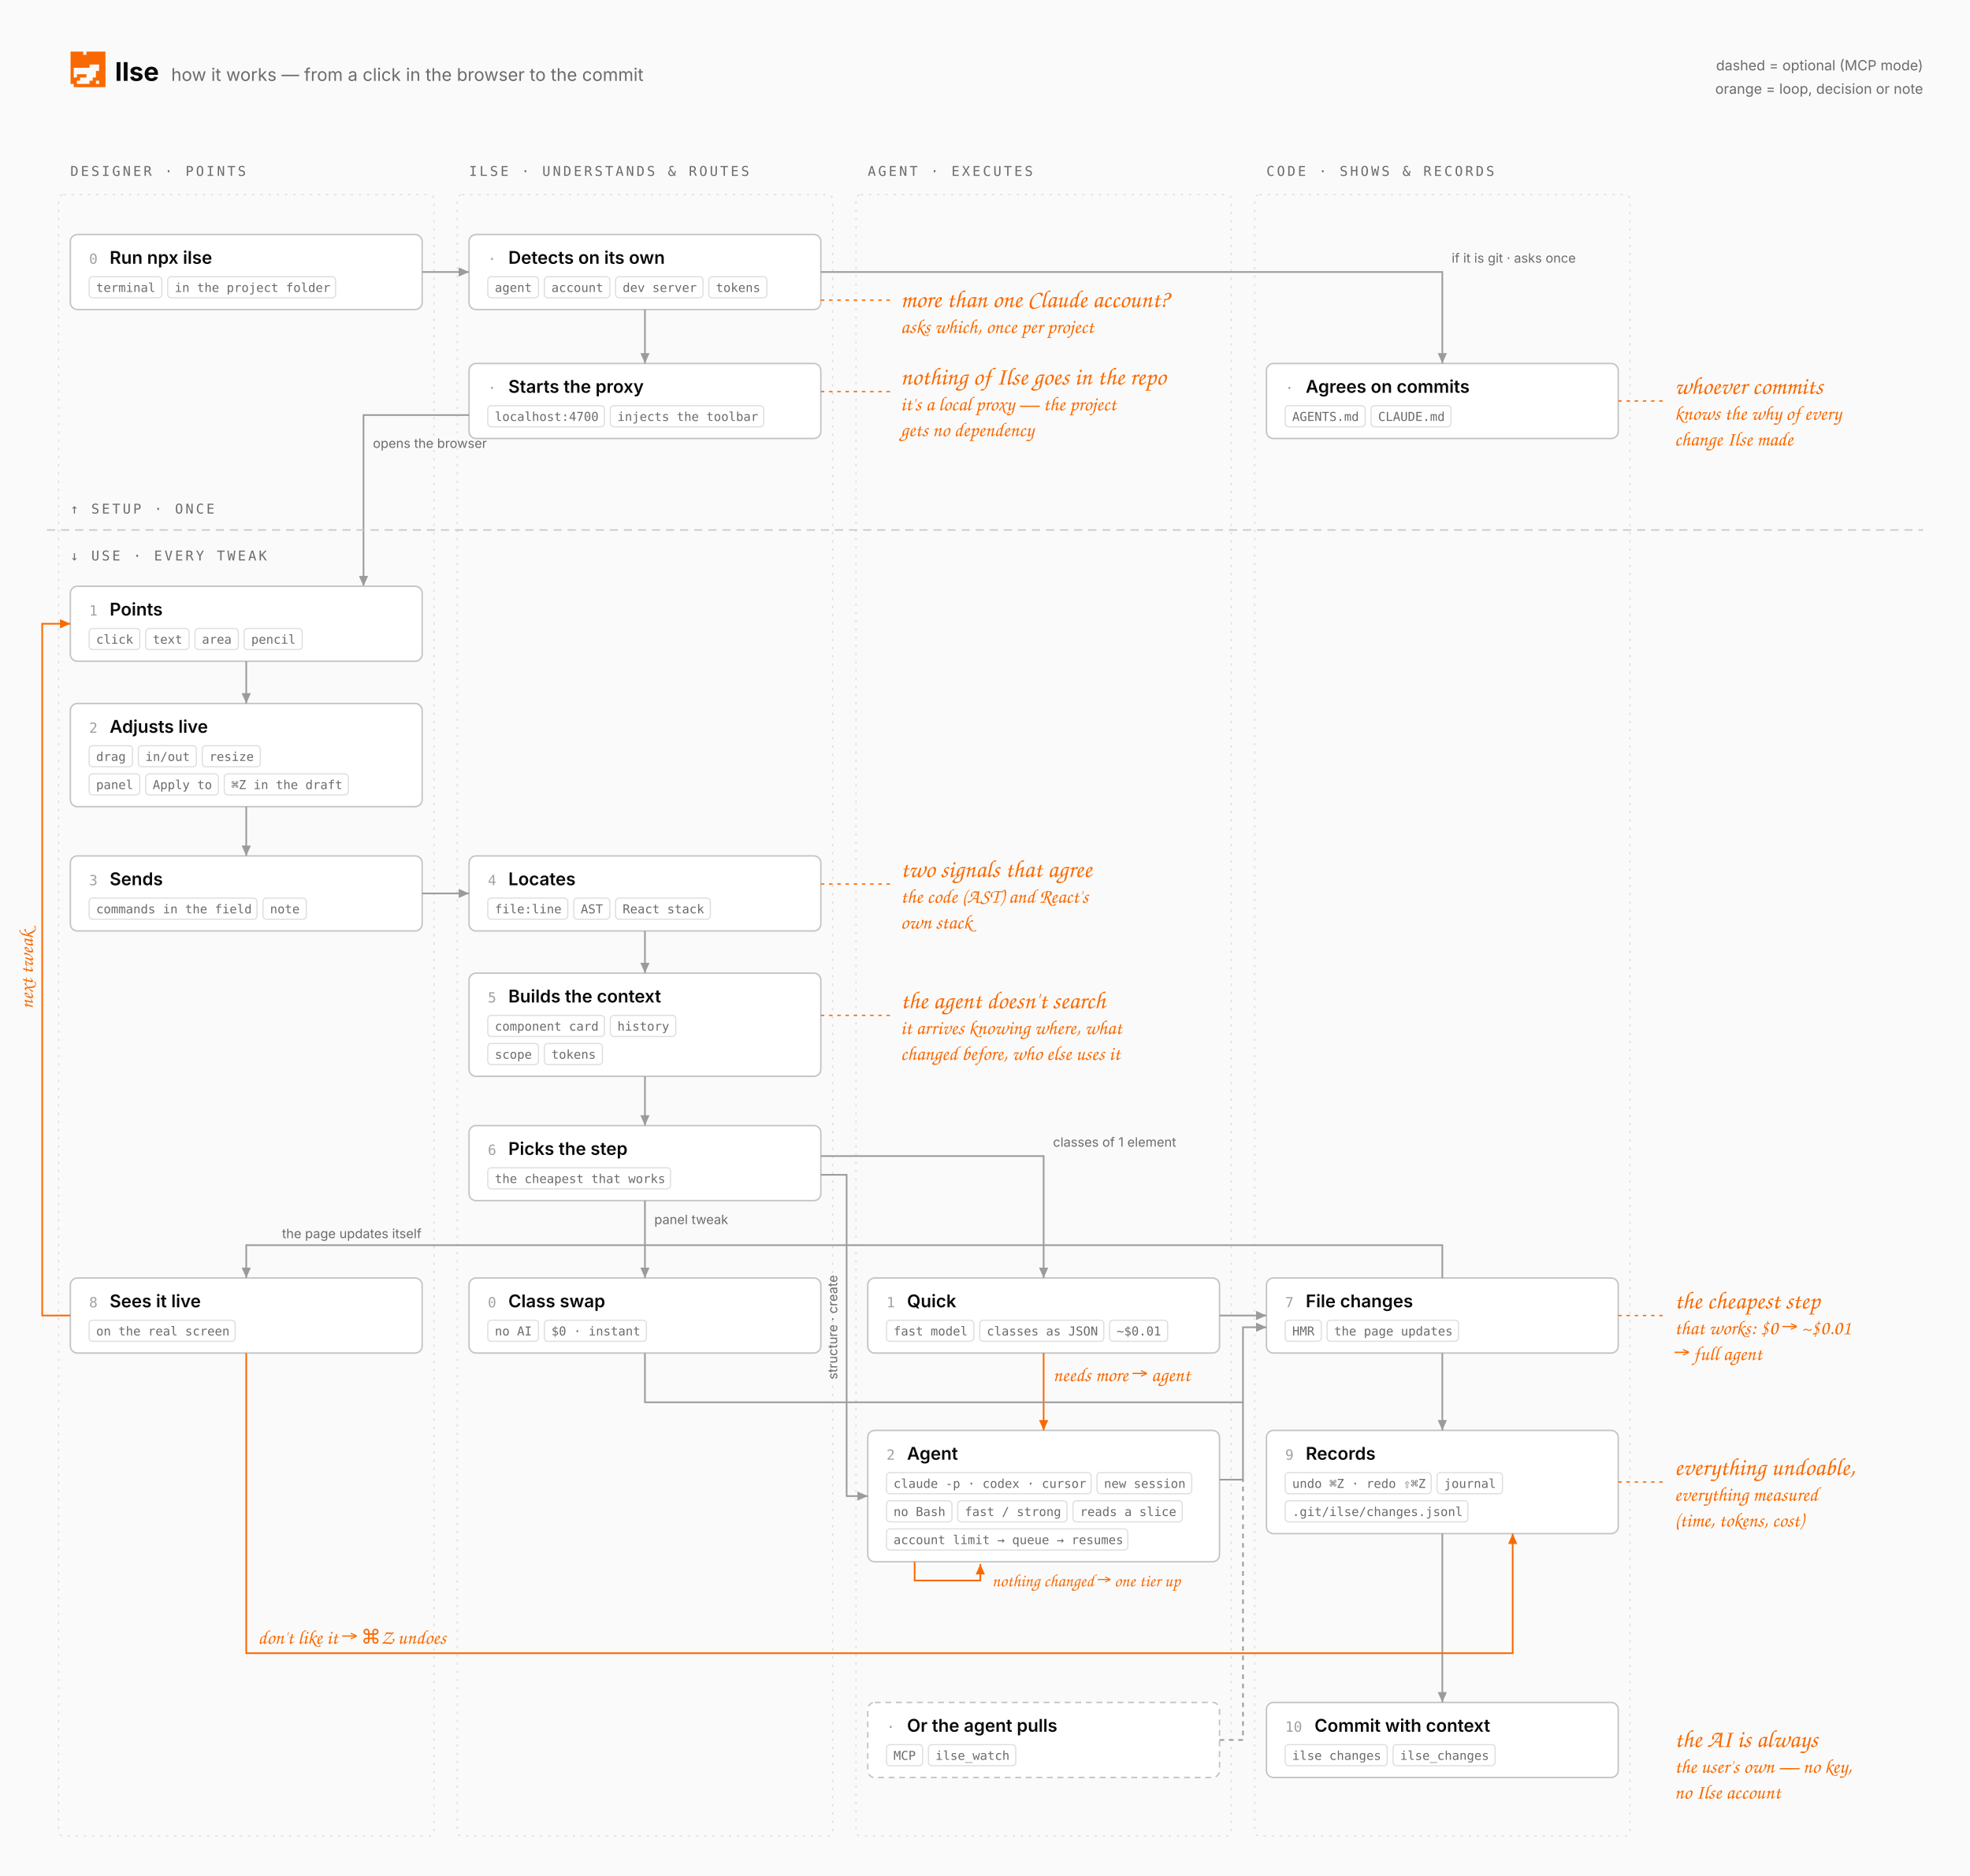
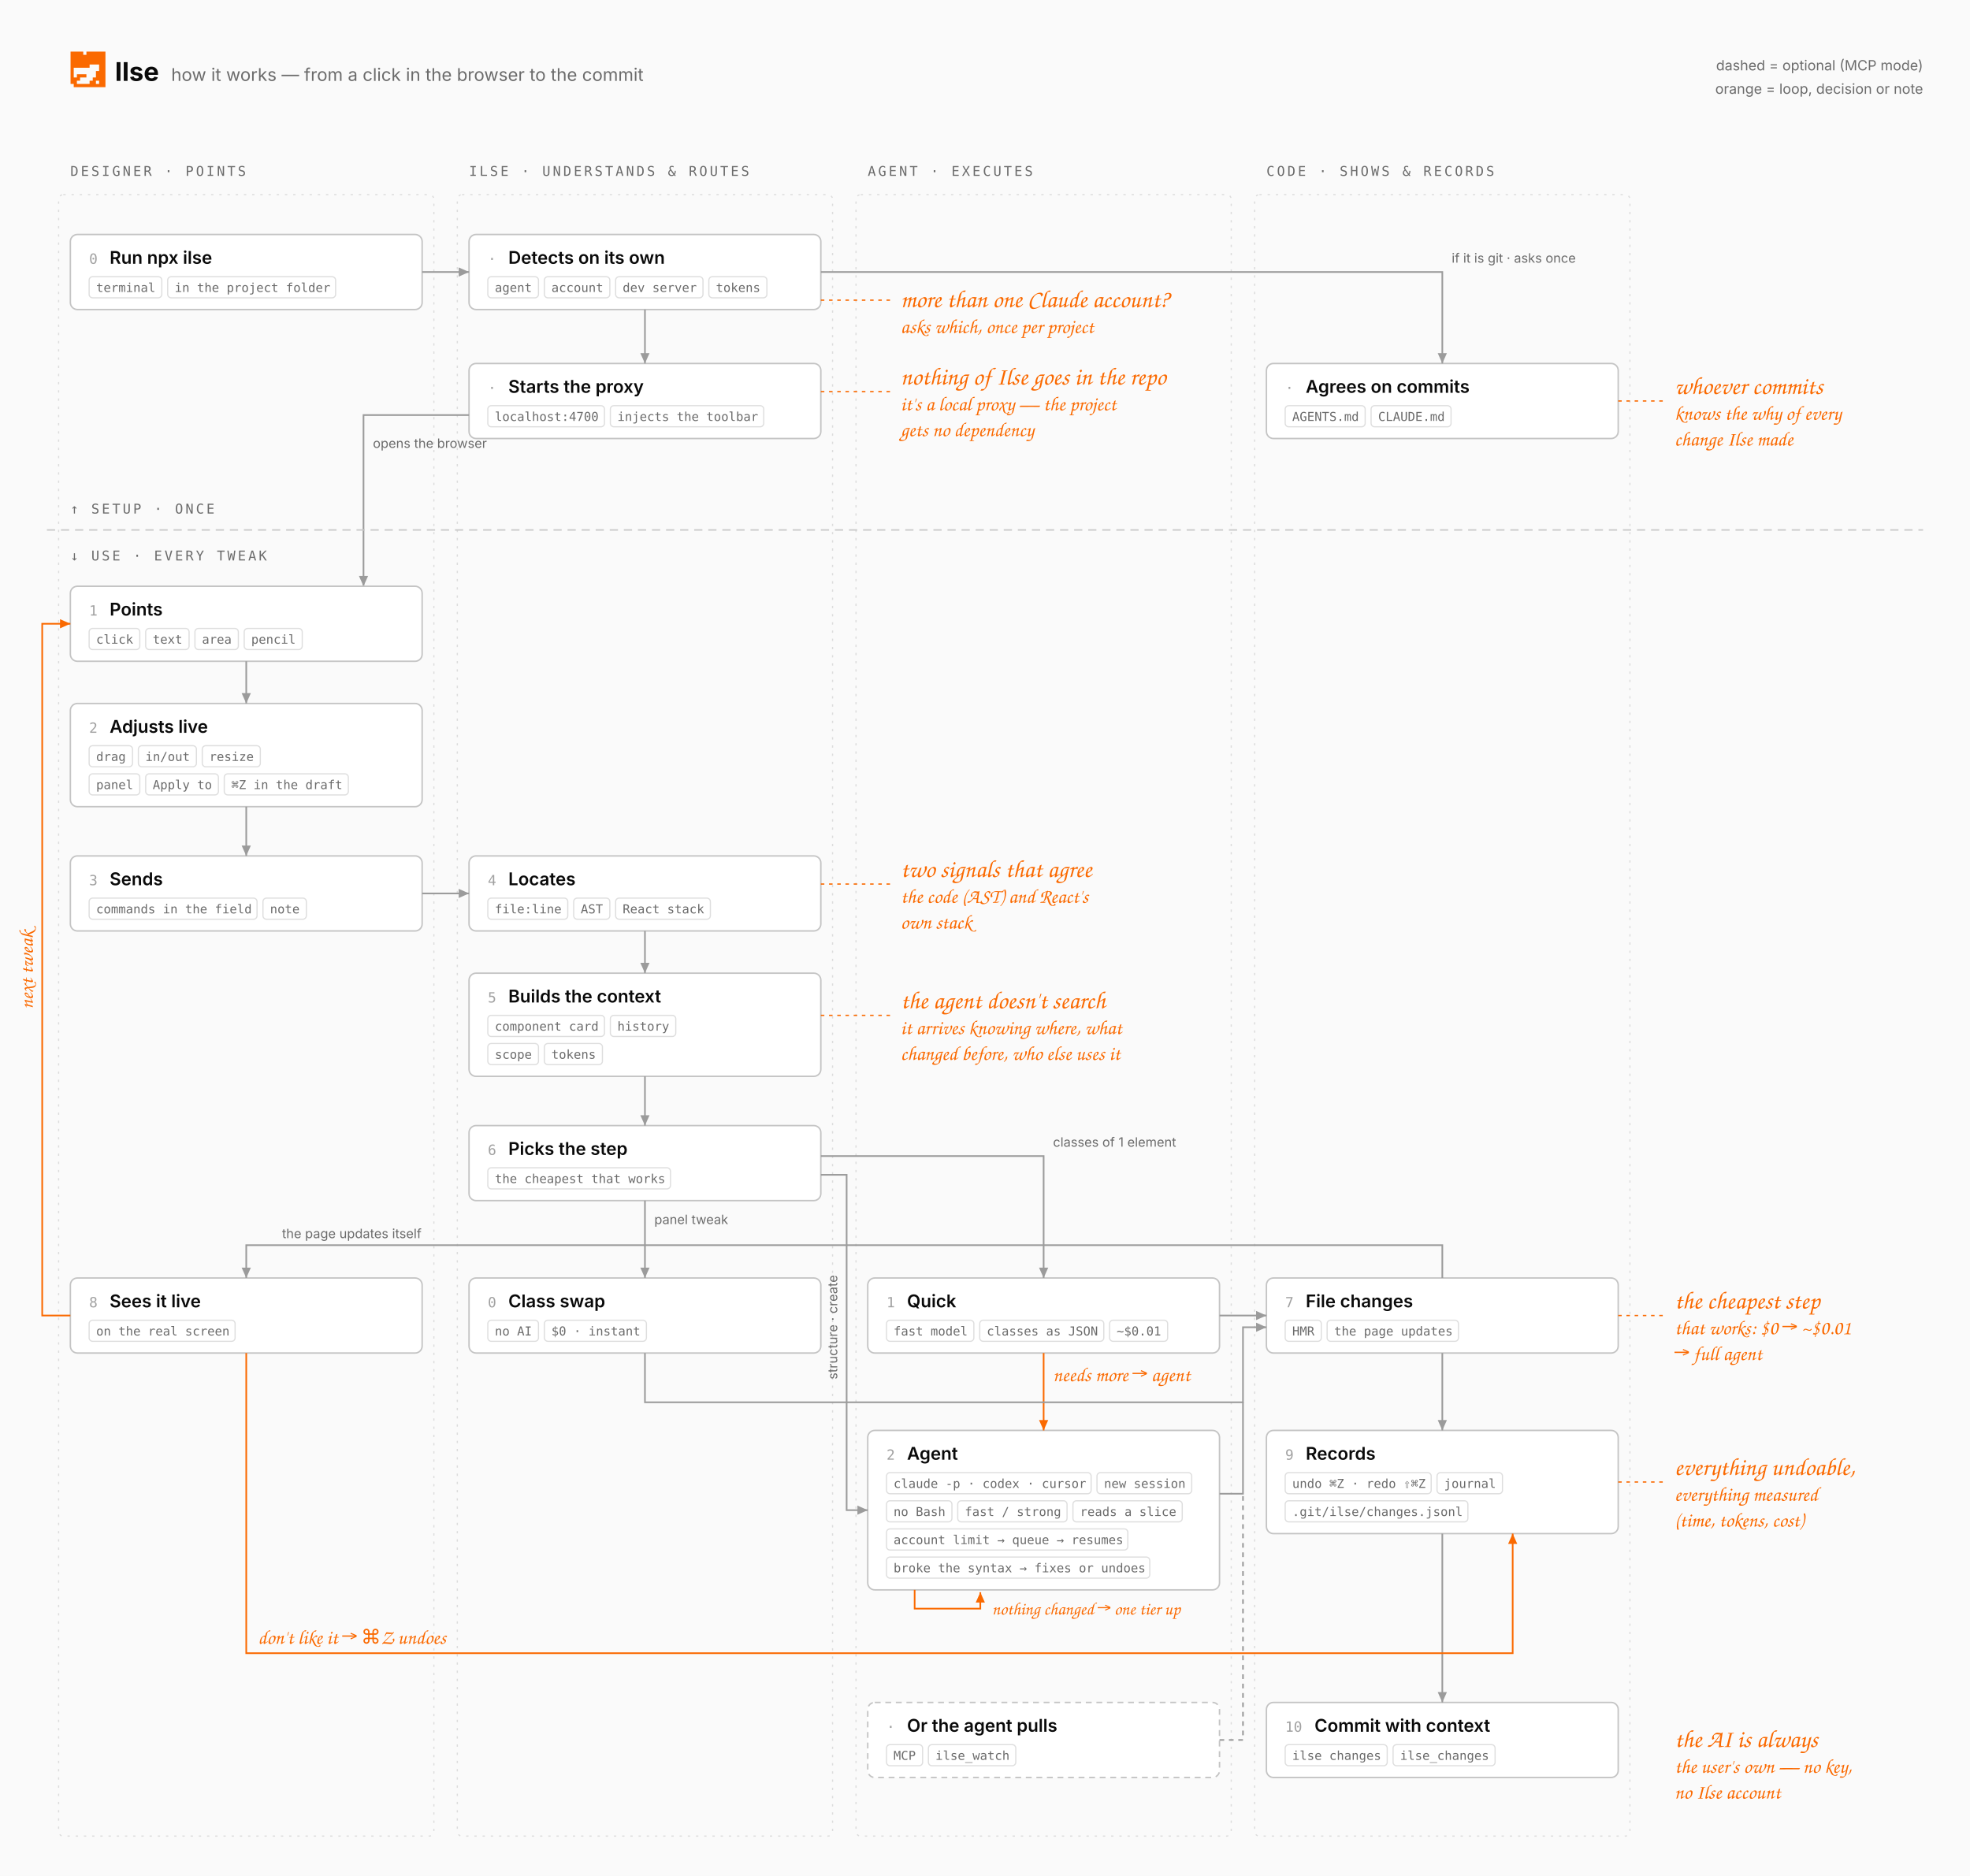
<svg xmlns="http://www.w3.org/2000/svg" width="1680" height="1600" viewBox="0 0 1680 1600" role="img" aria-labelledby="t d">
  <defs>
    <marker id="arrow" viewBox="0 0 10 10" refX="9" refY="5" markerWidth="7" markerHeight="7" orient="auto-start-reverse">
      <path d="M 0 1 L 9 5 L 0 9 z" fill="#9b9b9b" />
    </marker>
    <marker id="arrow-brand" viewBox="0 0 10 10" refX="9" refY="5" markerWidth="7" markerHeight="7" orient="auto-start-reverse">
      <path d="M 0 1 L 9 5 L 0 9 z" fill="#FA6900" />
    </marker>
  </defs>
  <rect width="1680" height="1600" fill="#fafafa" />
  <g transform="translate(60 44) scale(0.2)">
    <path d="M54.955 13.793H68.48V-1.52588e-05H149.626V96.551V110.345V151.721H14.382V137.932H0.858V-1.52588e-05H54.955V13.793ZM109.053 137.932H122.577V124.138H109.053V137.932ZM14.382 110.345H27.907V96.551H68.48V110.345H41.431V124.138H27.907V137.932H82.004V124.138H95.528V110.345H109.053V82.757H122.577V55.17H82.004V68.964H14.382V110.345Z" fill="#FA6900" />
  </g>
  <text x="98" y="69" font-family="Geist, 'Geist Sans', Inter, -apple-system, 'Segoe UI', Helvetica, Arial, sans-serif" font-size="22" font-weight="700" fill="#0a0a0a" text-anchor="start">Ilse</text>
  <text x="146" y="69" font-family="Geist, 'Geist Sans', Inter, -apple-system, 'Segoe UI', Helvetica, Arial, sans-serif" font-size="15" font-weight="400" fill="#6b6b6b" text-anchor="start">how it works — from a click in the browser to the commit</text>
  <text x="1640" y="60" font-family="Geist, 'Geist Sans', Inter, -apple-system, 'Segoe UI', Helvetica, Arial, sans-serif" font-size="12" font-weight="400" fill="#6b6b6b" text-anchor="end">dashed = optional (MCP mode)</text>
  <text x="1640" y="80" font-family="Geist, 'Geist Sans', Inter, -apple-system, 'Segoe UI', Helvetica, Arial, sans-serif" font-size="12" font-weight="400" fill="#6b6b6b" text-anchor="end">orange = loop, decision or note</text>
  <text x="60" y="150" font-family="'Geist Mono', ui-monospace, 'SF Mono', Menlo, Consolas, monospace" font-size="11.5" font-weight="500" fill="#6b6b6b" text-anchor="start" letter-spacing="2">DESIGNER · POINTS</text>
  <rect x="50" y="166" width="320" height="1400" rx="4" fill="none" stroke="#dcdcdc" stroke-dasharray="2 5" />
  <text x="400" y="150" font-family="'Geist Mono', ui-monospace, 'SF Mono', Menlo, Consolas, monospace" font-size="11.5" font-weight="500" fill="#6b6b6b" text-anchor="start" letter-spacing="2">ILSE · UNDERSTANDS &amp; ROUTES</text>
  <rect x="390" y="166" width="320" height="1400" rx="4" fill="none" stroke="#dcdcdc" stroke-dasharray="2 5" />
  <text x="740" y="150" font-family="'Geist Mono', ui-monospace, 'SF Mono', Menlo, Consolas, monospace" font-size="11.5" font-weight="500" fill="#6b6b6b" text-anchor="start" letter-spacing="2">AGENT · EXECUTES</text>
  <rect x="730" y="166" width="320" height="1400" rx="4" fill="none" stroke="#dcdcdc" stroke-dasharray="2 5" />
  <text x="1080" y="150" font-family="'Geist Mono', ui-monospace, 'SF Mono', Menlo, Consolas, monospace" font-size="11.5" font-weight="500" fill="#6b6b6b" text-anchor="start" letter-spacing="2">CODE · SHOWS &amp; RECORDS</text>
  <rect x="1070" y="166" width="320" height="1400" rx="4" fill="none" stroke="#dcdcdc" stroke-dasharray="2 5" />
  <rect x="60" y="200" width="300" height="64" rx="6" fill="#ffffff" stroke="#c4c4c4" stroke-width="1.25" />
  <text x="76" y="225" font-family="'Geist Mono', ui-monospace, 'SF Mono', Menlo, Consolas, monospace" font-size="12" font-weight="400" fill="#a1a1a1" text-anchor="start">0</text>
  <text x="93.5" y="225" font-family="Geist, 'Geist Sans', Inter, -apple-system, 'Segoe UI', Helvetica, Arial, sans-serif" font-size="15" font-weight="600" fill="#0a0a0a" text-anchor="start">Run npx ilse</text>
  <rect x="76" y="236" width="62.0" height="18" rx="3" fill="#ffffff" stroke="#dedede" />
  <text x="82" y="249" font-family="'Geist Mono', ui-monospace, 'SF Mono', Menlo, Consolas, monospace" font-size="10.5" font-weight="400" fill="#6b6b6b" text-anchor="start">terminal</text>
  <rect x="143.0" y="236" width="143.2" height="18" rx="3" fill="#ffffff" stroke="#dedede" />
  <text x="149.0" y="249" font-family="'Geist Mono', ui-monospace, 'SF Mono', Menlo, Consolas, monospace" font-size="10.5" font-weight="400" fill="#6b6b6b" text-anchor="start">in the project folder</text>
  <rect x="400" y="200" width="300" height="64" rx="6" fill="#ffffff" stroke="#c4c4c4" stroke-width="1.25" />
  <text x="416" y="225" font-family="'Geist Mono', ui-monospace, 'SF Mono', Menlo, Consolas, monospace" font-size="12" font-weight="400" fill="#a1a1a1" text-anchor="start">·</text>
  <text x="433.5" y="225" font-family="Geist, 'Geist Sans', Inter, -apple-system, 'Segoe UI', Helvetica, Arial, sans-serif" font-size="15" font-weight="600" fill="#0a0a0a" text-anchor="start">Detects on its own</text>
  <rect x="416" y="236" width="43.2" height="18" rx="3" fill="#ffffff" stroke="#dedede" />
  <text x="422" y="249" font-family="'Geist Mono', ui-monospace, 'SF Mono', Menlo, Consolas, monospace" font-size="10.5" font-weight="400" fill="#6b6b6b" text-anchor="start">agent</text>
  <rect x="464.25" y="236" width="55.8" height="18" rx="3" fill="#ffffff" stroke="#dedede" />
  <text x="470.25" y="249" font-family="'Geist Mono', ui-monospace, 'SF Mono', Menlo, Consolas, monospace" font-size="10.5" font-weight="400" fill="#6b6b6b" text-anchor="start">account</text>
  <rect x="525.0" y="236" width="74.5" height="18" rx="3" fill="#ffffff" stroke="#dedede" />
  <text x="531.0" y="249" font-family="'Geist Mono', ui-monospace, 'SF Mono', Menlo, Consolas, monospace" font-size="10.5" font-weight="400" fill="#6b6b6b" text-anchor="start">dev server</text>
  <rect x="604.5" y="236" width="49.5" height="18" rx="3" fill="#ffffff" stroke="#dedede" />
  <text x="610.5" y="249" font-family="'Geist Mono', ui-monospace, 'SF Mono', Menlo, Consolas, monospace" font-size="10.5" font-weight="400" fill="#6b6b6b" text-anchor="start">tokens</text>
  <rect x="400" y="310" width="300" height="64" rx="6" fill="#ffffff" stroke="#c4c4c4" stroke-width="1.25" />
  <text x="416" y="335" font-family="'Geist Mono', ui-monospace, 'SF Mono', Menlo, Consolas, monospace" font-size="12" font-weight="400" fill="#a1a1a1" text-anchor="start">·</text>
  <text x="433.5" y="335" font-family="Geist, 'Geist Sans', Inter, -apple-system, 'Segoe UI', Helvetica, Arial, sans-serif" font-size="15" font-weight="600" fill="#0a0a0a" text-anchor="start">Starts the proxy</text>
  <rect x="416" y="346" width="99.5" height="18" rx="3" fill="#ffffff" stroke="#dedede" />
  <text x="422" y="359" font-family="'Geist Mono', ui-monospace, 'SF Mono', Menlo, Consolas, monospace" font-size="10.5" font-weight="400" fill="#6b6b6b" text-anchor="start">localhost:4700</text>
  <rect x="520.5" y="346" width="130.8" height="18" rx="3" fill="#ffffff" stroke="#dedede" />
  <text x="526.5" y="359" font-family="'Geist Mono', ui-monospace, 'SF Mono', Menlo, Consolas, monospace" font-size="10.5" font-weight="400" fill="#6b6b6b" text-anchor="start">injects the toolbar</text>
  <rect x="1080" y="310" width="300" height="64" rx="6" fill="#ffffff" stroke="#c4c4c4" stroke-width="1.25" />
  <text x="1096" y="335" font-family="'Geist Mono', ui-monospace, 'SF Mono', Menlo, Consolas, monospace" font-size="12" font-weight="400" fill="#a1a1a1" text-anchor="start">·</text>
  <text x="1113.5" y="335" font-family="Geist, 'Geist Sans', Inter, -apple-system, 'Segoe UI', Helvetica, Arial, sans-serif" font-size="15" font-weight="600" fill="#0a0a0a" text-anchor="start">Agrees on commits</text>
  <rect x="1096" y="346" width="68.2" height="18" rx="3" fill="#ffffff" stroke="#dedede" />
  <text x="1102" y="359" font-family="'Geist Mono', ui-monospace, 'SF Mono', Menlo, Consolas, monospace" font-size="10.5" font-weight="400" fill="#6b6b6b" text-anchor="start">AGENTS.md</text>
  <rect x="1169.25" y="346" width="68.2" height="18" rx="3" fill="#ffffff" stroke="#dedede" />
  <text x="1175.25" y="359" font-family="'Geist Mono', ui-monospace, 'SF Mono', Menlo, Consolas, monospace" font-size="10.5" font-weight="400" fill="#6b6b6b" text-anchor="start">CLAUDE.md</text>
  <path d="M 360 232.0 L 400 232.0" fill="none" stroke="#9b9b9b" stroke-width="1.4" marker-end="url(#arrow)" />
  <path d="M 550.0 264 L 550.0 310" fill="none" stroke="#9b9b9b" stroke-width="1.4" marker-end="url(#arrow)" />
  <path d="M 700 232.0 L 1230.0 232.0 L 1230.0 310" fill="none" stroke="#9b9b9b" stroke-width="1.4" marker-end="url(#arrow)" />
  <text x="1238.0" y="224.0" font-family="Geist, 'Geist Sans', Inter, -apple-system, 'Segoe UI', Helvetica, Arial, sans-serif" font-size="11" font-weight="400" fill="#6b6b6b" text-anchor="start">if it is git · asks once</text>
  <path d="M 400 354.0 L 310 354.0 L 310 500" fill="none" stroke="#9b9b9b" stroke-width="1.4" marker-end="url(#arrow)" />
  <text x="318" y="382.0" font-family="Geist, 'Geist Sans', Inter, -apple-system, 'Segoe UI', Helvetica, Arial, sans-serif" font-size="11" font-weight="400" fill="#6b6b6b" text-anchor="start">opens the browser</text>
  <path d="M 700 334.0 L 760 334.0" stroke="#FA6900" stroke-width="1.1" stroke-dasharray="3 4" fill="none" />
  <text x="768" y="328.0" font-family="Caveat, 'Bradley Hand', 'Segoe Print', 'Comic Sans MS', cursive" font-size="21" font-weight="600" fill="#FA6900" text-anchor="start">nothing of Ilse goes in the repo</text>
  <text x="768" y="350.0" font-family="Caveat, 'Bradley Hand', 'Segoe Print', 'Comic Sans MS', cursive" font-size="17" font-weight="400" fill="#FA6900" text-anchor="start">it's a local proxy — the project</text>
  <text x="768" y="372.0" font-family="Caveat, 'Bradley Hand', 'Segoe Print', 'Comic Sans MS', cursive" font-size="17" font-weight="400" fill="#FA6900" text-anchor="start">gets no dependency</text>
  <path d="M 700 256 L 760 256" stroke="#FA6900" stroke-width="1.1" stroke-dasharray="3 4" fill="none" />
  <text x="768" y="262" font-family="Caveat, 'Bradley Hand', 'Segoe Print', 'Comic Sans MS', cursive" font-size="21" font-weight="600" fill="#FA6900" text-anchor="start">more than one Claude account?</text>
  <text x="768" y="284" font-family="Caveat, 'Bradley Hand', 'Segoe Print', 'Comic Sans MS', cursive" font-size="17" font-weight="400" fill="#FA6900" text-anchor="start">asks which, once per project</text>
  <path d="M 1380 342.0 L 1420 342.0" stroke="#FA6900" stroke-width="1.1" stroke-dasharray="3 4" fill="none" />
  <text x="1428" y="336.0" font-family="Caveat, 'Bradley Hand', 'Segoe Print', 'Comic Sans MS', cursive" font-size="21" font-weight="600" fill="#FA6900" text-anchor="start">whoever commits</text>
  <text x="1428" y="358.0" font-family="Caveat, 'Bradley Hand', 'Segoe Print', 'Comic Sans MS', cursive" font-size="17" font-weight="400" fill="#FA6900" text-anchor="start">knows the why of every</text>
  <text x="1428" y="380.0" font-family="Caveat, 'Bradley Hand', 'Segoe Print', 'Comic Sans MS', cursive" font-size="17" font-weight="400" fill="#FA6900" text-anchor="start">change Ilse made</text>
  <path d="M 40 452 L 1640 452" stroke="#c8c8c8" stroke-width="1.2" stroke-dasharray="7 5" />
  <text x="60" y="438" font-family="'Geist Mono', ui-monospace, 'SF Mono', Menlo, Consolas, monospace" font-size="11.5" font-weight="500" fill="#6b6b6b" text-anchor="start" letter-spacing="2">↑ SETUP · ONCE</text>
  <text x="60" y="478" font-family="'Geist Mono', ui-monospace, 'SF Mono', Menlo, Consolas, monospace" font-size="11.5" font-weight="500" fill="#6b6b6b" text-anchor="start" letter-spacing="2">↓ USE · EVERY TWEAK</text>
  <rect x="60" y="500" width="300" height="64" rx="6" fill="#ffffff" stroke="#c4c4c4" stroke-width="1.25" />
  <text x="76" y="525" font-family="'Geist Mono', ui-monospace, 'SF Mono', Menlo, Consolas, monospace" font-size="12" font-weight="400" fill="#a1a1a1" text-anchor="start">1</text>
  <text x="93.5" y="525" font-family="Geist, 'Geist Sans', Inter, -apple-system, 'Segoe UI', Helvetica, Arial, sans-serif" font-size="15" font-weight="600" fill="#0a0a0a" text-anchor="start">Points</text>
  <rect x="76" y="536" width="43.2" height="18" rx="3" fill="#ffffff" stroke="#dedede" />
  <text x="82" y="549" font-family="'Geist Mono', ui-monospace, 'SF Mono', Menlo, Consolas, monospace" font-size="10.5" font-weight="400" fill="#6b6b6b" text-anchor="start">click</text>
  <rect x="124.25" y="536" width="37.0" height="18" rx="3" fill="#ffffff" stroke="#dedede" />
  <text x="130.25" y="549" font-family="'Geist Mono', ui-monospace, 'SF Mono', Menlo, Consolas, monospace" font-size="10.5" font-weight="400" fill="#6b6b6b" text-anchor="start">text</text>
  <rect x="166.25" y="536" width="37.0" height="18" rx="3" fill="#ffffff" stroke="#dedede" />
  <text x="172.25" y="549" font-family="'Geist Mono', ui-monospace, 'SF Mono', Menlo, Consolas, monospace" font-size="10.5" font-weight="400" fill="#6b6b6b" text-anchor="start">area</text>
  <rect x="208.25" y="536" width="49.5" height="18" rx="3" fill="#ffffff" stroke="#dedede" />
  <text x="214.25" y="549" font-family="'Geist Mono', ui-monospace, 'SF Mono', Menlo, Consolas, monospace" font-size="10.5" font-weight="400" fill="#6b6b6b" text-anchor="start">pencil</text>
  <rect x="60" y="600" width="300" height="88" rx="6" fill="#ffffff" stroke="#c4c4c4" stroke-width="1.25" />
  <text x="76" y="625" font-family="'Geist Mono', ui-monospace, 'SF Mono', Menlo, Consolas, monospace" font-size="12" font-weight="400" fill="#a1a1a1" text-anchor="start">2</text>
  <text x="93.5" y="625" font-family="Geist, 'Geist Sans', Inter, -apple-system, 'Segoe UI', Helvetica, Arial, sans-serif" font-size="15" font-weight="600" fill="#0a0a0a" text-anchor="start">Adjusts live</text>
  <rect x="76" y="636" width="37.0" height="18" rx="3" fill="#ffffff" stroke="#dedede" />
  <text x="82" y="649" font-family="'Geist Mono', ui-monospace, 'SF Mono', Menlo, Consolas, monospace" font-size="10.5" font-weight="400" fill="#6b6b6b" text-anchor="start">drag</text>
  <rect x="118.0" y="636" width="49.5" height="18" rx="3" fill="#ffffff" stroke="#dedede" />
  <text x="124.0" y="649" font-family="'Geist Mono', ui-monospace, 'SF Mono', Menlo, Consolas, monospace" font-size="10.5" font-weight="400" fill="#6b6b6b" text-anchor="start">in/out</text>
  <rect x="172.5" y="636" width="49.5" height="18" rx="3" fill="#ffffff" stroke="#dedede" />
  <text x="178.5" y="649" font-family="'Geist Mono', ui-monospace, 'SF Mono', Menlo, Consolas, monospace" font-size="10.5" font-weight="400" fill="#6b6b6b" text-anchor="start">resize</text>
  <rect x="76" y="660" width="43.2" height="18" rx="3" fill="#ffffff" stroke="#dedede" />
  <text x="82" y="673" font-family="'Geist Mono', ui-monospace, 'SF Mono', Menlo, Consolas, monospace" font-size="10.5" font-weight="400" fill="#6b6b6b" text-anchor="start">panel</text>
  <rect x="124.25" y="660" width="62.0" height="18" rx="3" fill="#ffffff" stroke="#dedede" />
  <text x="130.25" y="673" font-family="'Geist Mono', ui-monospace, 'SF Mono', Menlo, Consolas, monospace" font-size="10.5" font-weight="400" fill="#6b6b6b" text-anchor="start">Apply to</text>
  <rect x="191.25" y="660" width="105.8" height="18" rx="3" fill="#ffffff" stroke="#dedede" />
  <text x="197.25" y="673" font-family="'Geist Mono', ui-monospace, 'SF Mono', Menlo, Consolas, monospace" font-size="10.5" font-weight="400" fill="#6b6b6b" text-anchor="start">⌘Z in the draft</text>
  <rect x="60" y="730" width="300" height="64" rx="6" fill="#ffffff" stroke="#c4c4c4" stroke-width="1.25" />
  <text x="76" y="755" font-family="'Geist Mono', ui-monospace, 'SF Mono', Menlo, Consolas, monospace" font-size="12" font-weight="400" fill="#a1a1a1" text-anchor="start">3</text>
  <text x="93.5" y="755" font-family="Geist, 'Geist Sans', Inter, -apple-system, 'Segoe UI', Helvetica, Arial, sans-serif" font-size="15" font-weight="600" fill="#0a0a0a" text-anchor="start">Sends</text>
  <rect x="76" y="766" width="143.2" height="18" rx="3" fill="#ffffff" stroke="#dedede" />
  <text x="82" y="779" font-family="'Geist Mono', ui-monospace, 'SF Mono', Menlo, Consolas, monospace" font-size="10.5" font-weight="400" fill="#6b6b6b" text-anchor="start">commands in the field</text>
  <rect x="224.25" y="766" width="37.0" height="18" rx="3" fill="#ffffff" stroke="#dedede" />
  <text x="230.25" y="779" font-family="'Geist Mono', ui-monospace, 'SF Mono', Menlo, Consolas, monospace" font-size="10.5" font-weight="400" fill="#6b6b6b" text-anchor="start">note</text>
  <path d="M 210.0 564 L 210.0 600" fill="none" stroke="#9b9b9b" stroke-width="1.4" marker-end="url(#arrow)" />
  <path d="M 210.0 688 L 210.0 730" fill="none" stroke="#9b9b9b" stroke-width="1.4" marker-end="url(#arrow)" />
  <rect x="400" y="730" width="300" height="64" rx="6" fill="#ffffff" stroke="#c4c4c4" stroke-width="1.25" />
  <text x="416" y="755" font-family="'Geist Mono', ui-monospace, 'SF Mono', Menlo, Consolas, monospace" font-size="12" font-weight="400" fill="#a1a1a1" text-anchor="start">4</text>
  <text x="433.5" y="755" font-family="Geist, 'Geist Sans', Inter, -apple-system, 'Segoe UI', Helvetica, Arial, sans-serif" font-size="15" font-weight="600" fill="#0a0a0a" text-anchor="start">Locates</text>
  <rect x="416" y="766" width="68.2" height="18" rx="3" fill="#ffffff" stroke="#dedede" />
  <text x="422" y="779" font-family="'Geist Mono', ui-monospace, 'SF Mono', Menlo, Consolas, monospace" font-size="10.5" font-weight="400" fill="#6b6b6b" text-anchor="start">file:line</text>
  <rect x="489.25" y="766" width="30.8" height="18" rx="3" fill="#ffffff" stroke="#dedede" />
  <text x="495.25" y="779" font-family="'Geist Mono', ui-monospace, 'SF Mono', Menlo, Consolas, monospace" font-size="10.5" font-weight="400" fill="#6b6b6b" text-anchor="start">AST</text>
  <rect x="525.0" y="766" width="80.8" height="18" rx="3" fill="#ffffff" stroke="#dedede" />
  <text x="531.0" y="779" font-family="'Geist Mono', ui-monospace, 'SF Mono', Menlo, Consolas, monospace" font-size="10.5" font-weight="400" fill="#6b6b6b" text-anchor="start">React stack</text>
  <rect x="400" y="830" width="300" height="88" rx="6" fill="#ffffff" stroke="#c4c4c4" stroke-width="1.25" />
  <text x="416" y="855" font-family="'Geist Mono', ui-monospace, 'SF Mono', Menlo, Consolas, monospace" font-size="12" font-weight="400" fill="#a1a1a1" text-anchor="start">5</text>
  <text x="433.5" y="855" font-family="Geist, 'Geist Sans', Inter, -apple-system, 'Segoe UI', Helvetica, Arial, sans-serif" font-size="15" font-weight="600" fill="#0a0a0a" text-anchor="start">Builds the context</text>
  <rect x="416" y="866" width="99.5" height="18" rx="3" fill="#ffffff" stroke="#dedede" />
  <text x="422" y="879" font-family="'Geist Mono', ui-monospace, 'SF Mono', Menlo, Consolas, monospace" font-size="10.5" font-weight="400" fill="#6b6b6b" text-anchor="start">component card</text>
  <rect x="520.5" y="866" width="55.8" height="18" rx="3" fill="#ffffff" stroke="#dedede" />
  <text x="526.5" y="879" font-family="'Geist Mono', ui-monospace, 'SF Mono', Menlo, Consolas, monospace" font-size="10.5" font-weight="400" fill="#6b6b6b" text-anchor="start">history</text>
  <rect x="416" y="890" width="43.2" height="18" rx="3" fill="#ffffff" stroke="#dedede" />
  <text x="422" y="903" font-family="'Geist Mono', ui-monospace, 'SF Mono', Menlo, Consolas, monospace" font-size="10.5" font-weight="400" fill="#6b6b6b" text-anchor="start">scope</text>
  <rect x="464.25" y="890" width="49.5" height="18" rx="3" fill="#ffffff" stroke="#dedede" />
  <text x="470.25" y="903" font-family="'Geist Mono', ui-monospace, 'SF Mono', Menlo, Consolas, monospace" font-size="10.5" font-weight="400" fill="#6b6b6b" text-anchor="start">tokens</text>
  <rect x="400" y="960" width="300" height="64" rx="6" fill="#ffffff" stroke="#c4c4c4" stroke-width="1.25" />
  <text x="416" y="985" font-family="'Geist Mono', ui-monospace, 'SF Mono', Menlo, Consolas, monospace" font-size="12" font-weight="400" fill="#a1a1a1" text-anchor="start">6</text>
  <text x="433.5" y="985" font-family="Geist, 'Geist Sans', Inter, -apple-system, 'Segoe UI', Helvetica, Arial, sans-serif" font-size="15" font-weight="600" fill="#0a0a0a" text-anchor="start">Picks the step</text>
  <rect x="416" y="996" width="155.8" height="18" rx="3" fill="#ffffff" stroke="#dedede" />
  <text x="422" y="1009" font-family="'Geist Mono', ui-monospace, 'SF Mono', Menlo, Consolas, monospace" font-size="10.5" font-weight="400" fill="#6b6b6b" text-anchor="start">the cheapest that works</text>
  <path d="M 360 762.0 L 400 762.0" fill="none" stroke="#9b9b9b" stroke-width="1.4" marker-end="url(#arrow)" />
  <path d="M 700 754.0 L 760 754.0" stroke="#FA6900" stroke-width="1.1" stroke-dasharray="3 4" fill="none" />
  <text x="768" y="748.0" font-family="Caveat, 'Bradley Hand', 'Segoe Print', 'Comic Sans MS', cursive" font-size="21" font-weight="600" fill="#FA6900" text-anchor="start">two signals that agree</text>
  <text x="768" y="770.0" font-family="Caveat, 'Bradley Hand', 'Segoe Print', 'Comic Sans MS', cursive" font-size="17" font-weight="400" fill="#FA6900" text-anchor="start">the code (AST) and React's</text>
  <text x="768" y="792.0" font-family="Caveat, 'Bradley Hand', 'Segoe Print', 'Comic Sans MS', cursive" font-size="17" font-weight="400" fill="#FA6900" text-anchor="start">own stack</text>
  <path d="M 550.0 794 L 550.0 830" fill="none" stroke="#9b9b9b" stroke-width="1.4" marker-end="url(#arrow)" />
  <path d="M 550.0 918 L 550.0 960" fill="none" stroke="#9b9b9b" stroke-width="1.4" marker-end="url(#arrow)" />
  <path d="M 700 866.0 L 760 866.0" stroke="#FA6900" stroke-width="1.1" stroke-dasharray="3 4" fill="none" />
  <text x="768" y="860.0" font-family="Caveat, 'Bradley Hand', 'Segoe Print', 'Comic Sans MS', cursive" font-size="21" font-weight="600" fill="#FA6900" text-anchor="start">the agent doesn't search</text>
  <text x="768" y="882.0" font-family="Caveat, 'Bradley Hand', 'Segoe Print', 'Comic Sans MS', cursive" font-size="17" font-weight="400" fill="#FA6900" text-anchor="start">it arrives knowing where, what</text>
  <text x="768" y="904.0" font-family="Caveat, 'Bradley Hand', 'Segoe Print', 'Comic Sans MS', cursive" font-size="17" font-weight="400" fill="#FA6900" text-anchor="start">changed before, who else uses it</text>
  <rect x="400" y="1090" width="300" height="64" rx="6" fill="#ffffff" stroke="#c4c4c4" stroke-width="1.25" />
  <text x="416" y="1115" font-family="'Geist Mono', ui-monospace, 'SF Mono', Menlo, Consolas, monospace" font-size="12" font-weight="400" fill="#a1a1a1" text-anchor="start">0</text>
  <text x="433.5" y="1115" font-family="Geist, 'Geist Sans', Inter, -apple-system, 'Segoe UI', Helvetica, Arial, sans-serif" font-size="15" font-weight="600" fill="#0a0a0a" text-anchor="start">Class swap</text>
  <rect x="416" y="1126" width="43.2" height="18" rx="3" fill="#ffffff" stroke="#dedede" />
  <text x="422" y="1139" font-family="'Geist Mono', ui-monospace, 'SF Mono', Menlo, Consolas, monospace" font-size="10.5" font-weight="400" fill="#6b6b6b" text-anchor="start">no AI</text>
  <rect x="464.25" y="1126" width="87.0" height="18" rx="3" fill="#ffffff" stroke="#dedede" />
  <text x="470.25" y="1139" font-family="'Geist Mono', ui-monospace, 'SF Mono', Menlo, Consolas, monospace" font-size="10.5" font-weight="400" fill="#6b6b6b" text-anchor="start">$0 · instant</text>
  <rect x="740" y="1090" width="300" height="64" rx="6" fill="#ffffff" stroke="#c4c4c4" stroke-width="1.25" />
  <text x="756" y="1115" font-family="'Geist Mono', ui-monospace, 'SF Mono', Menlo, Consolas, monospace" font-size="12" font-weight="400" fill="#a1a1a1" text-anchor="start">1</text>
  <text x="773.5" y="1115" font-family="Geist, 'Geist Sans', Inter, -apple-system, 'Segoe UI', Helvetica, Arial, sans-serif" font-size="15" font-weight="600" fill="#0a0a0a" text-anchor="start">Quick</text>
  <rect x="756" y="1126" width="74.5" height="18" rx="3" fill="#ffffff" stroke="#dedede" />
  <text x="762" y="1139" font-family="'Geist Mono', ui-monospace, 'SF Mono', Menlo, Consolas, monospace" font-size="10.5" font-weight="400" fill="#6b6b6b" text-anchor="start">fast model</text>
  <rect x="835.5" y="1126" width="105.8" height="18" rx="3" fill="#ffffff" stroke="#dedede" />
  <text x="841.5" y="1139" font-family="'Geist Mono', ui-monospace, 'SF Mono', Menlo, Consolas, monospace" font-size="10.5" font-weight="400" fill="#6b6b6b" text-anchor="start">classes as JSON</text>
  <rect x="946.25" y="1126" width="49.5" height="18" rx="3" fill="#ffffff" stroke="#dedede" />
  <text x="952.25" y="1139" font-family="'Geist Mono', ui-monospace, 'SF Mono', Menlo, Consolas, monospace" font-size="10.5" font-weight="400" fill="#6b6b6b" text-anchor="start">~$0.01</text>
-   <rect x="740" y="1220" width="300" height="112" rx="6" fill="#ffffff" stroke="#c4c4c4" stroke-width="1.25" />
+   <rect x="740" y="1220" width="300" height="136" rx="6" fill="#ffffff" stroke="#c4c4c4" stroke-width="1.25" />
  <text x="756" y="1245" font-family="'Geist Mono', ui-monospace, 'SF Mono', Menlo, Consolas, monospace" font-size="12" font-weight="400" fill="#a1a1a1" text-anchor="start">2</text>
  <text x="773.5" y="1245" font-family="Geist, 'Geist Sans', Inter, -apple-system, 'Segoe UI', Helvetica, Arial, sans-serif" font-size="15" font-weight="600" fill="#0a0a0a" text-anchor="start">Agent</text>
  <rect x="756" y="1256" width="174.5" height="18" rx="3" fill="#ffffff" stroke="#dedede" />
  <text x="762" y="1269" font-family="'Geist Mono', ui-monospace, 'SF Mono', Menlo, Consolas, monospace" font-size="10.5" font-weight="400" fill="#6b6b6b" text-anchor="start">claude -p · codex · cursor</text>
  <rect x="935.5" y="1256" width="80.8" height="18" rx="3" fill="#ffffff" stroke="#dedede" />
  <text x="941.5" y="1269" font-family="'Geist Mono', ui-monospace, 'SF Mono', Menlo, Consolas, monospace" font-size="10.5" font-weight="400" fill="#6b6b6b" text-anchor="start">new session</text>
  <rect x="756" y="1280" width="55.8" height="18" rx="3" fill="#ffffff" stroke="#dedede" />
  <text x="762" y="1293" font-family="'Geist Mono', ui-monospace, 'SF Mono', Menlo, Consolas, monospace" font-size="10.5" font-weight="400" fill="#6b6b6b" text-anchor="start">no Bash</text>
  <rect x="816.75" y="1280" width="93.2" height="18" rx="3" fill="#ffffff" stroke="#dedede" />
  <text x="822.75" y="1293" font-family="'Geist Mono', ui-monospace, 'SF Mono', Menlo, Consolas, monospace" font-size="10.5" font-weight="400" fill="#6b6b6b" text-anchor="start">fast / strong</text>
  <rect x="915.0" y="1280" width="93.2" height="18" rx="3" fill="#ffffff" stroke="#dedede" />
  <text x="921.0" y="1293" font-family="'Geist Mono', ui-monospace, 'SF Mono', Menlo, Consolas, monospace" font-size="10.5" font-weight="400" fill="#6b6b6b" text-anchor="start">reads a slice</text>
  <rect x="756" y="1304" width="205.8" height="18" rx="3" fill="#ffffff" stroke="#dedede" />
  <text x="762" y="1317" font-family="'Geist Mono', ui-monospace, 'SF Mono', Menlo, Consolas, monospace" font-size="10.5" font-weight="400" fill="#6b6b6b" text-anchor="start">account limit → queue → resumes</text>
+   <rect x="756" y="1328" width="224.5" height="18" rx="3" fill="#ffffff" stroke="#dedede" />
+   <text x="762" y="1341" font-family="'Geist Mono', ui-monospace, 'SF Mono', Menlo, Consolas, monospace" font-size="10.5" font-weight="400" fill="#6b6b6b" text-anchor="start">broke the syntax → fixes or undoes</text>
  <rect x="740" y="1452" width="300" height="64" rx="6" fill="#ffffff" stroke="#c4c4c4" stroke-width="1.25" stroke-dasharray="5 4" />
  <text x="756" y="1477" font-family="'Geist Mono', ui-monospace, 'SF Mono', Menlo, Consolas, monospace" font-size="12" font-weight="400" fill="#a1a1a1" text-anchor="start">·</text>
  <text x="773.5" y="1477" font-family="Geist, 'Geist Sans', Inter, -apple-system, 'Segoe UI', Helvetica, Arial, sans-serif" font-size="15" font-weight="600" fill="#0a0a0a" text-anchor="start">Or the agent pulls</text>
  <rect x="756" y="1488" width="30.8" height="18" rx="3" fill="#ffffff" stroke="#dedede" />
  <text x="762" y="1501" font-family="'Geist Mono', ui-monospace, 'SF Mono', Menlo, Consolas, monospace" font-size="10.5" font-weight="400" fill="#6b6b6b" text-anchor="start">MCP</text>
  <rect x="791.75" y="1488" width="74.5" height="18" rx="3" fill="#ffffff" stroke="#dedede" />
  <text x="797.75" y="1501" font-family="'Geist Mono', ui-monospace, 'SF Mono', Menlo, Consolas, monospace" font-size="10.5" font-weight="400" fill="#6b6b6b" text-anchor="start">ilse_watch</text>
  <path d="M 550.0 1024 L 550.0 1090" fill="none" stroke="#9b9b9b" stroke-width="1.4" marker-end="url(#arrow)" />
  <text x="558.0" y="1044" font-family="Geist, 'Geist Sans', Inter, -apple-system, 'Segoe UI', Helvetica, Arial, sans-serif" font-size="11" font-weight="400" fill="#6b6b6b" text-anchor="start">panel tweak</text>
  <path d="M 700 986.0 L 890.0 986.0 L 890.0 1090" fill="none" stroke="#9b9b9b" stroke-width="1.4" marker-end="url(#arrow)" />
  <text x="898.0" y="978.0" font-family="Geist, 'Geist Sans', Inter, -apple-system, 'Segoe UI', Helvetica, Arial, sans-serif" font-size="11" font-weight="400" fill="#6b6b6b" text-anchor="start">classes of 1 element</text>
  <path d="M 890.0 1154 L 890.0 1220" fill="none" stroke="#FA6900" stroke-width="1.4" marker-end="url(#arrow-brand)" />
  <text x="898.0" y="1178" font-family="Caveat, 'Bradley Hand', 'Segoe Print', 'Comic Sans MS', cursive" font-size="17" font-weight="400" fill="#FA6900" text-anchor="start">needs more → agent</text>
-   <path d="M 700 1002.0 L 722 1002.0 L 722 1276.0 L 740 1276.0" fill="none" stroke="#9b9b9b" stroke-width="1.4" marker-end="url(#arrow)" />
+   <path d="M 700 1002.0 L 722 1002.0 L 722 1288.0 L 740 1288.0" fill="none" stroke="#9b9b9b" stroke-width="1.4" marker-end="url(#arrow)" />
  <text x="714" y="1132" font-family="Geist, 'Geist Sans', Inter, -apple-system, 'Segoe UI', Helvetica, Arial, sans-serif" font-size="11" font-weight="400" fill="#6b6b6b" text-anchor="middle" transform="rotate(-90 714 1132)">structure · create</text>
-   <path d="M 780 1332 L 780 1348 L 836 1348 L 836 1334" fill="none" stroke="#FA6900" stroke-width="1.4" marker-end="url(#arrow-brand)" />
-   <text x="846" y="1353" font-family="Caveat, 'Bradley Hand', 'Segoe Print', 'Comic Sans MS', cursive" font-size="15" font-weight="400" fill="#FA6900" text-anchor="start">nothing changed → one tier up</text>
+   <path d="M 780 1356 L 780 1372 L 836 1372 L 836 1358" fill="none" stroke="#FA6900" stroke-width="1.4" marker-end="url(#arrow-brand)" />
+   <text x="846" y="1377" font-family="Caveat, 'Bradley Hand', 'Segoe Print', 'Comic Sans MS', cursive" font-size="15" font-weight="400" fill="#FA6900" text-anchor="start">nothing changed → one tier up</text>
  <rect x="1080" y="1090" width="300" height="64" rx="6" fill="#ffffff" stroke="#c4c4c4" stroke-width="1.25" />
  <text x="1096" y="1115" font-family="'Geist Mono', ui-monospace, 'SF Mono', Menlo, Consolas, monospace" font-size="12" font-weight="400" fill="#a1a1a1" text-anchor="start">7</text>
  <text x="1113.5" y="1115" font-family="Geist, 'Geist Sans', Inter, -apple-system, 'Segoe UI', Helvetica, Arial, sans-serif" font-size="15" font-weight="600" fill="#0a0a0a" text-anchor="start">File changes</text>
  <rect x="1096" y="1126" width="30.8" height="18" rx="3" fill="#ffffff" stroke="#dedede" />
  <text x="1102" y="1139" font-family="'Geist Mono', ui-monospace, 'SF Mono', Menlo, Consolas, monospace" font-size="10.5" font-weight="400" fill="#6b6b6b" text-anchor="start">HMR</text>
  <rect x="1131.75" y="1126" width="112.0" height="18" rx="3" fill="#ffffff" stroke="#dedede" />
  <text x="1137.75" y="1139" font-family="'Geist Mono', ui-monospace, 'SF Mono', Menlo, Consolas, monospace" font-size="10.5" font-weight="400" fill="#6b6b6b" text-anchor="start">the page updates</text>
  <rect x="1080" y="1220" width="300" height="88" rx="6" fill="#ffffff" stroke="#c4c4c4" stroke-width="1.25" />
  <text x="1096" y="1245" font-family="'Geist Mono', ui-monospace, 'SF Mono', Menlo, Consolas, monospace" font-size="12" font-weight="400" fill="#a1a1a1" text-anchor="start">9</text>
  <text x="1113.5" y="1245" font-family="Geist, 'Geist Sans', Inter, -apple-system, 'Segoe UI', Helvetica, Arial, sans-serif" font-size="15" font-weight="600" fill="#0a0a0a" text-anchor="start">Records</text>
  <rect x="1096" y="1256" width="124.5" height="18" rx="3" fill="#ffffff" stroke="#dedede" />
  <text x="1102" y="1269" font-family="'Geist Mono', ui-monospace, 'SF Mono', Menlo, Consolas, monospace" font-size="10.5" font-weight="400" fill="#6b6b6b" text-anchor="start">undo ⌘Z · redo ⇧⌘Z</text>
  <rect x="1225.5" y="1256" width="55.8" height="18" rx="3" fill="#ffffff" stroke="#dedede" />
  <text x="1231.5" y="1269" font-family="'Geist Mono', ui-monospace, 'SF Mono', Menlo, Consolas, monospace" font-size="10.5" font-weight="400" fill="#6b6b6b" text-anchor="start">journal</text>
  <rect x="1096" y="1280" width="155.8" height="18" rx="3" fill="#ffffff" stroke="#dedede" />
  <text x="1102" y="1293" font-family="'Geist Mono', ui-monospace, 'SF Mono', Menlo, Consolas, monospace" font-size="10.5" font-weight="400" fill="#6b6b6b" text-anchor="start">.git/ilse/changes.jsonl</text>
  <rect x="1080" y="1452" width="300" height="64" rx="6" fill="#ffffff" stroke="#c4c4c4" stroke-width="1.25" />
  <text x="1096" y="1477" font-family="'Geist Mono', ui-monospace, 'SF Mono', Menlo, Consolas, monospace" font-size="12" font-weight="400" fill="#a1a1a1" text-anchor="start">10</text>
  <text x="1121.0" y="1477" font-family="Geist, 'Geist Sans', Inter, -apple-system, 'Segoe UI', Helvetica, Arial, sans-serif" font-size="15" font-weight="600" fill="#0a0a0a" text-anchor="start">Commit with context</text>
  <rect x="1096" y="1488" width="87.0" height="18" rx="3" fill="#ffffff" stroke="#dedede" />
  <text x="1102" y="1501" font-family="'Geist Mono', ui-monospace, 'SF Mono', Menlo, Consolas, monospace" font-size="10.5" font-weight="400" fill="#6b6b6b" text-anchor="start">ilse changes</text>
  <rect x="1188.0" y="1488" width="87.0" height="18" rx="3" fill="#ffffff" stroke="#dedede" />
  <text x="1194.0" y="1501" font-family="'Geist Mono', ui-monospace, 'SF Mono', Menlo, Consolas, monospace" font-size="10.5" font-weight="400" fill="#6b6b6b" text-anchor="start">ilse_changes</text>
  <path d="M 1040 1122.0 L 1080 1122.0" fill="none" stroke="#9b9b9b" stroke-width="1.4" marker-end="url(#arrow)" />
  <path d="M 550.0 1154 L 550.0 1196 L 1060 1196 L 1060 1132.0 L 1080 1132.0" fill="none" stroke="#9b9b9b" stroke-width="1.4" marker-end="url(#arrow)" />
-   <path d="M 1040 1262.0 L 1060 1262.0 L 1060 1196" fill="none" stroke="#9b9b9b" stroke-width="1.4" />
-   <path d="M 1040 1484.0 L 1060 1484.0 L 1060 1262.0" fill="none" stroke="#9b9b9b" stroke-width="1.4" stroke-dasharray="4 4" />
+   <path d="M 1040 1274.0 L 1060 1274.0 L 1060 1196" fill="none" stroke="#9b9b9b" stroke-width="1.4" />
+   <path d="M 1040 1484.0 L 1060 1484.0 L 1060 1274.0" fill="none" stroke="#9b9b9b" stroke-width="1.4" stroke-dasharray="4 4" />
  <path d="M 1230.0 1154 L 1230.0 1220" fill="none" stroke="#9b9b9b" stroke-width="1.4" marker-end="url(#arrow)" />
  <path d="M 1230.0 1308 L 1230.0 1452" fill="none" stroke="#9b9b9b" stroke-width="1.4" marker-end="url(#arrow)" />
  <rect x="60" y="1090" width="300" height="64" rx="6" fill="#ffffff" stroke="#c4c4c4" stroke-width="1.25" />
  <text x="76" y="1115" font-family="'Geist Mono', ui-monospace, 'SF Mono', Menlo, Consolas, monospace" font-size="12" font-weight="400" fill="#a1a1a1" text-anchor="start">8</text>
  <text x="93.5" y="1115" font-family="Geist, 'Geist Sans', Inter, -apple-system, 'Segoe UI', Helvetica, Arial, sans-serif" font-size="15" font-weight="600" fill="#0a0a0a" text-anchor="start">Sees it live</text>
  <rect x="76" y="1126" width="124.5" height="18" rx="3" fill="#ffffff" stroke="#dedede" />
  <text x="82" y="1139" font-family="'Geist Mono', ui-monospace, 'SF Mono', Menlo, Consolas, monospace" font-size="10.5" font-weight="400" fill="#6b6b6b" text-anchor="start">on the real screen</text>
  <path d="M 1230.0 1090 L 1230.0 1062 L 210.0 1062 L 210.0 1090" fill="none" stroke="#9b9b9b" stroke-width="1.4" marker-end="url(#arrow)" />
  <text x="300" y="1056" font-family="Geist, 'Geist Sans', Inter, -apple-system, 'Segoe UI', Helvetica, Arial, sans-serif" font-size="11" font-weight="400" fill="#6b6b6b" text-anchor="middle">the page updates itself</text>
  <path d="M 210.0 1154 L 210.0 1410 L 1290.0 1410 L 1290.0 1308" fill="none" stroke="#FA6900" stroke-width="1.4" marker-end="url(#arrow-brand)" />
  <text x="220.0" y="1402" font-family="Caveat, 'Bradley Hand', 'Segoe Print', 'Comic Sans MS', cursive" font-size="17" font-weight="400" fill="#FA6900" text-anchor="start">don't like it → ⌘Z undoes</text>
  <path d="M 60 1122.0 L 36 1122.0 L 36 532.0 L 60 532.0" fill="none" stroke="#FA6900" stroke-width="1.4" marker-end="url(#arrow-brand)" />
  <text x="28" y="827.0" font-family="Caveat, 'Bradley Hand', 'Segoe Print', 'Comic Sans MS', cursive" font-size="17" font-weight="400" fill="#FA6900" text-anchor="middle" transform="rotate(-90 28 827.0)">next tweak</text>
  <path d="M 1380 1122.0 L 1420 1122.0" stroke="#FA6900" stroke-width="1.1" stroke-dasharray="3 4" fill="none" />
  <text x="1428" y="1116.0" font-family="Caveat, 'Bradley Hand', 'Segoe Print', 'Comic Sans MS', cursive" font-size="21" font-weight="600" fill="#FA6900" text-anchor="start">the cheapest step</text>
  <text x="1428" y="1138.0" font-family="Caveat, 'Bradley Hand', 'Segoe Print', 'Comic Sans MS', cursive" font-size="17" font-weight="400" fill="#FA6900" text-anchor="start">that works: $0 → ~$0.01</text>
  <text x="1428" y="1160.0" font-family="Caveat, 'Bradley Hand', 'Segoe Print', 'Comic Sans MS', cursive" font-size="17" font-weight="400" fill="#FA6900" text-anchor="start">→ full agent</text>
  <path d="M 1380 1264.0 L 1420 1264.0" stroke="#FA6900" stroke-width="1.1" stroke-dasharray="3 4" fill="none" />
  <text x="1428" y="1258.0" font-family="Caveat, 'Bradley Hand', 'Segoe Print', 'Comic Sans MS', cursive" font-size="21" font-weight="600" fill="#FA6900" text-anchor="start">everything undoable,</text>
  <text x="1428" y="1280.0" font-family="Caveat, 'Bradley Hand', 'Segoe Print', 'Comic Sans MS', cursive" font-size="17" font-weight="400" fill="#FA6900" text-anchor="start">everything measured</text>
  <text x="1428" y="1302.0" font-family="Caveat, 'Bradley Hand', 'Segoe Print', 'Comic Sans MS', cursive" font-size="17" font-weight="400" fill="#FA6900" text-anchor="start">(time, tokens, cost)</text>
  <text x="1428" y="1490.0" font-family="Caveat, 'Bradley Hand', 'Segoe Print', 'Comic Sans MS', cursive" font-size="21" font-weight="600" fill="#FA6900" text-anchor="start">the AI is always</text>
  <text x="1428" y="1512.0" font-family="Caveat, 'Bradley Hand', 'Segoe Print', 'Comic Sans MS', cursive" font-size="17" font-weight="400" fill="#FA6900" text-anchor="start">the user's own — no key,</text>
  <text x="1428" y="1534.0" font-family="Caveat, 'Bradley Hand', 'Segoe Print', 'Comic Sans MS', cursive" font-size="17" font-weight="400" fill="#FA6900" text-anchor="start">no Ilse account</text>
</svg>
